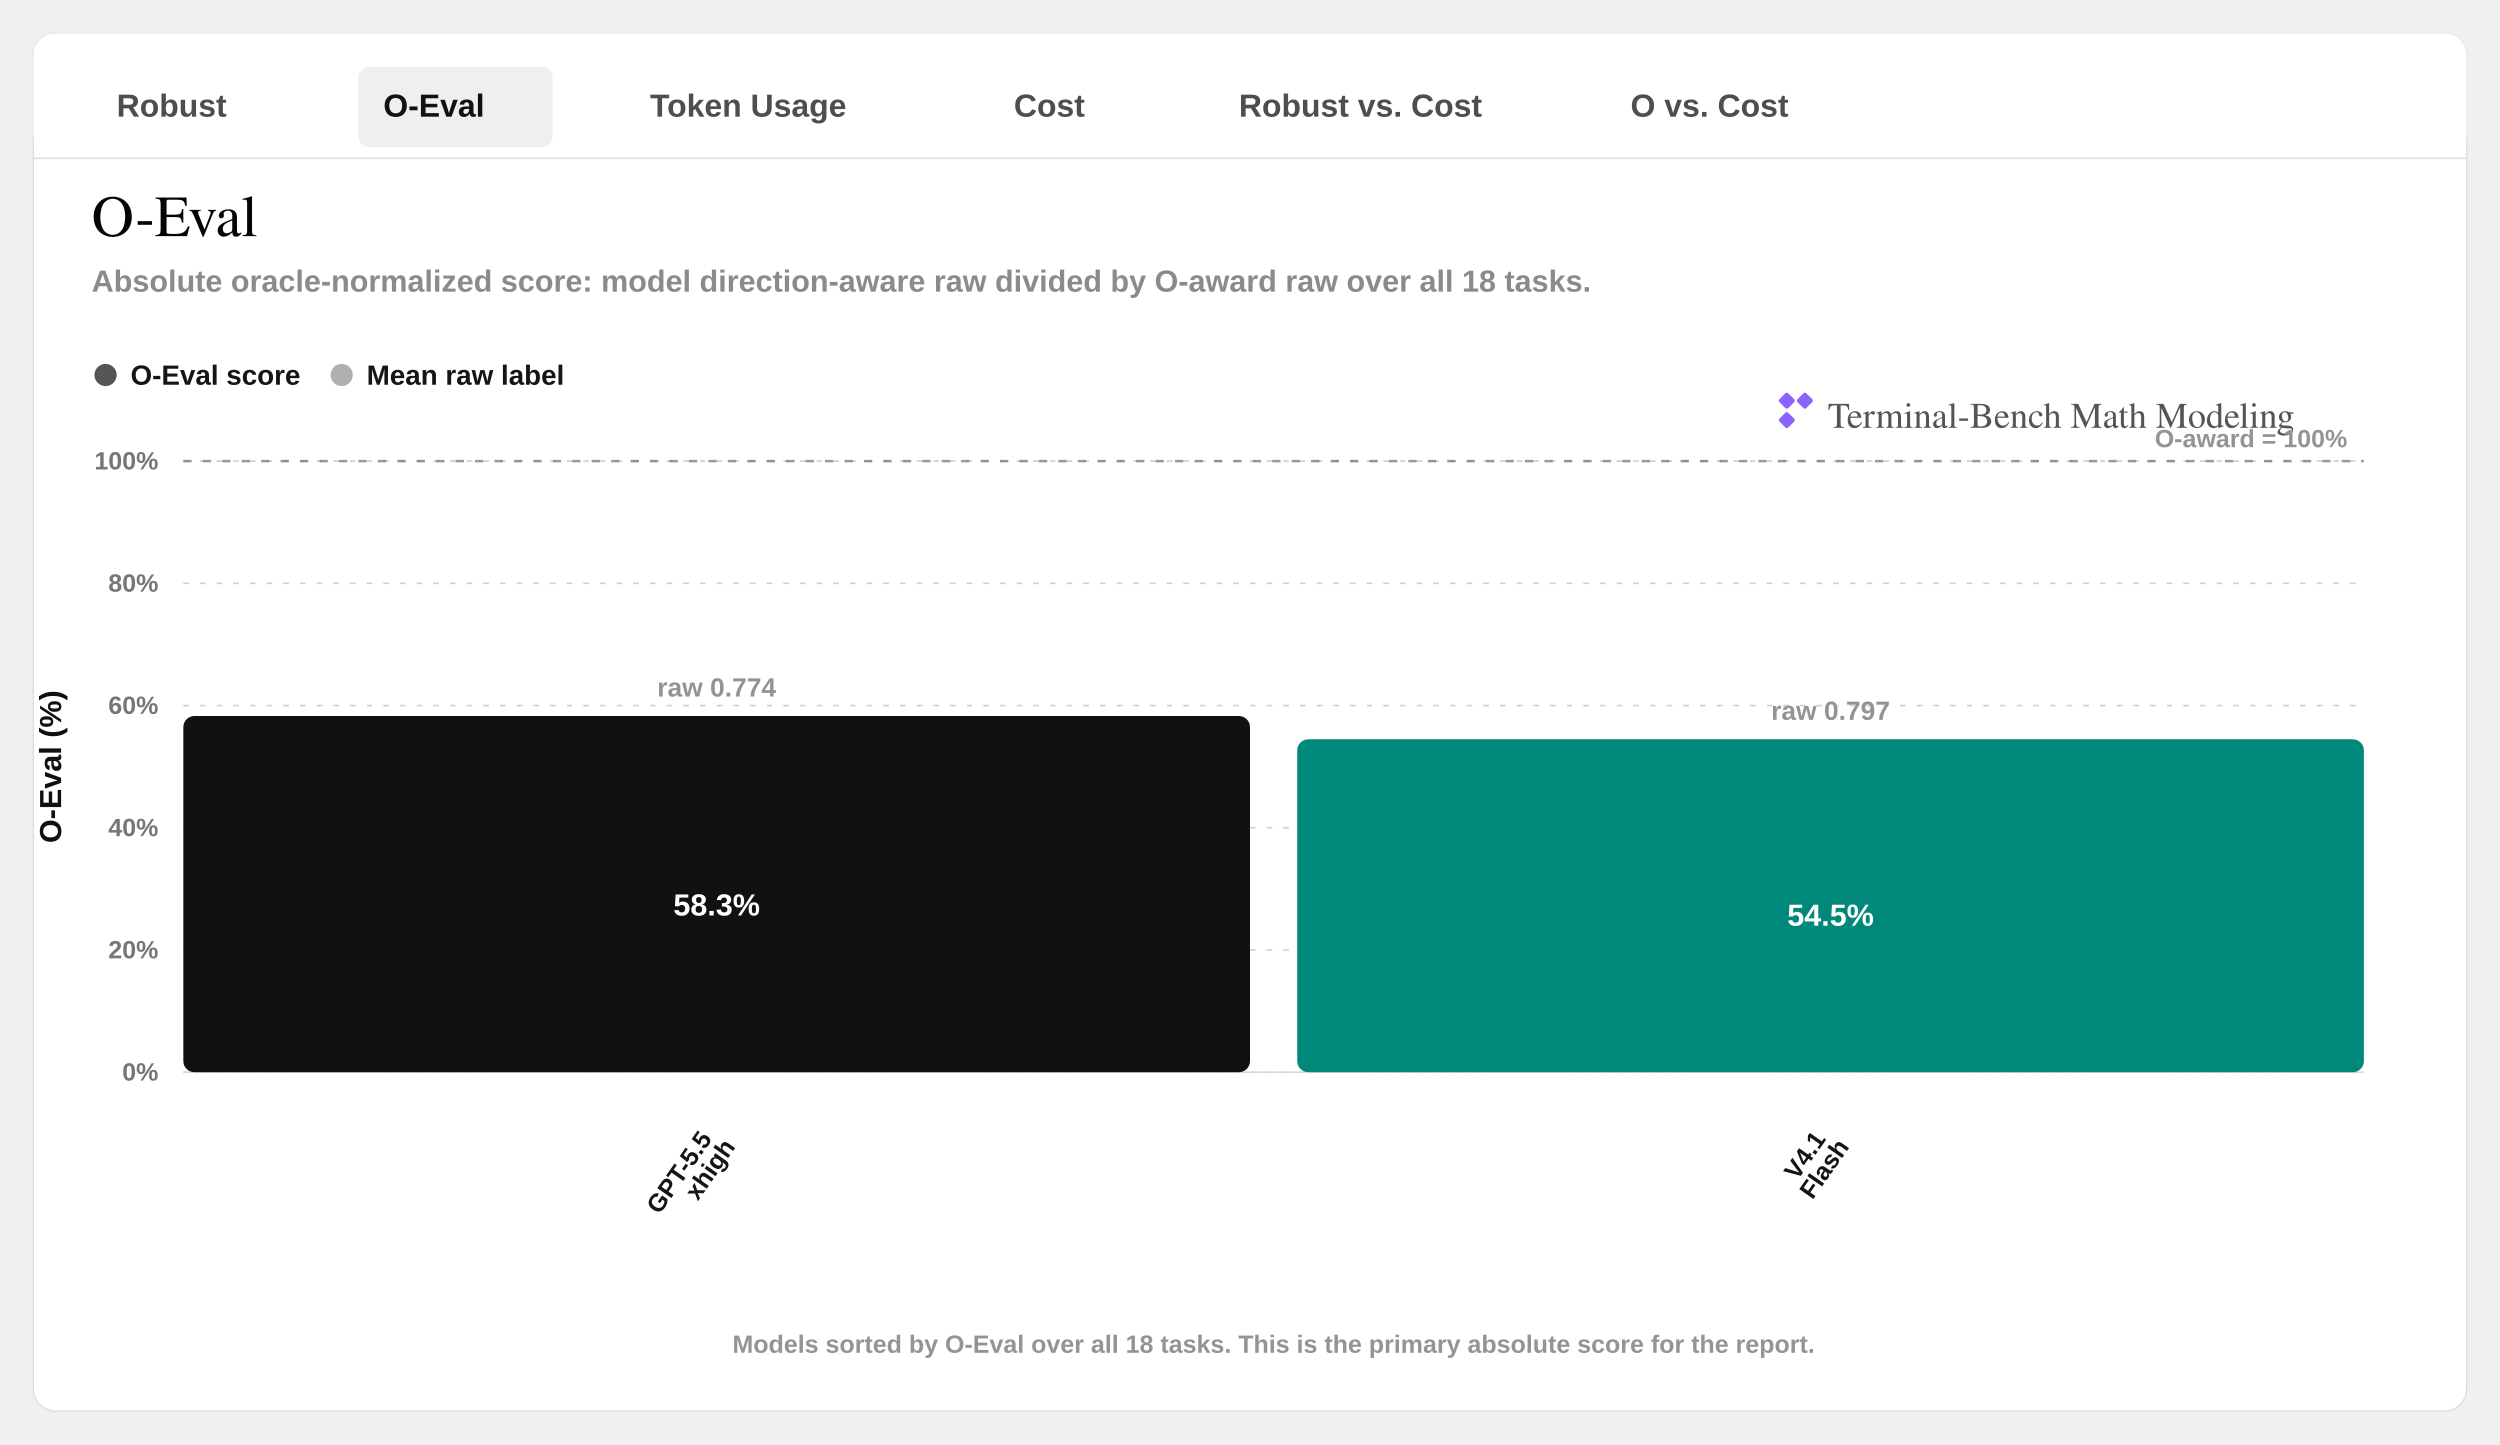
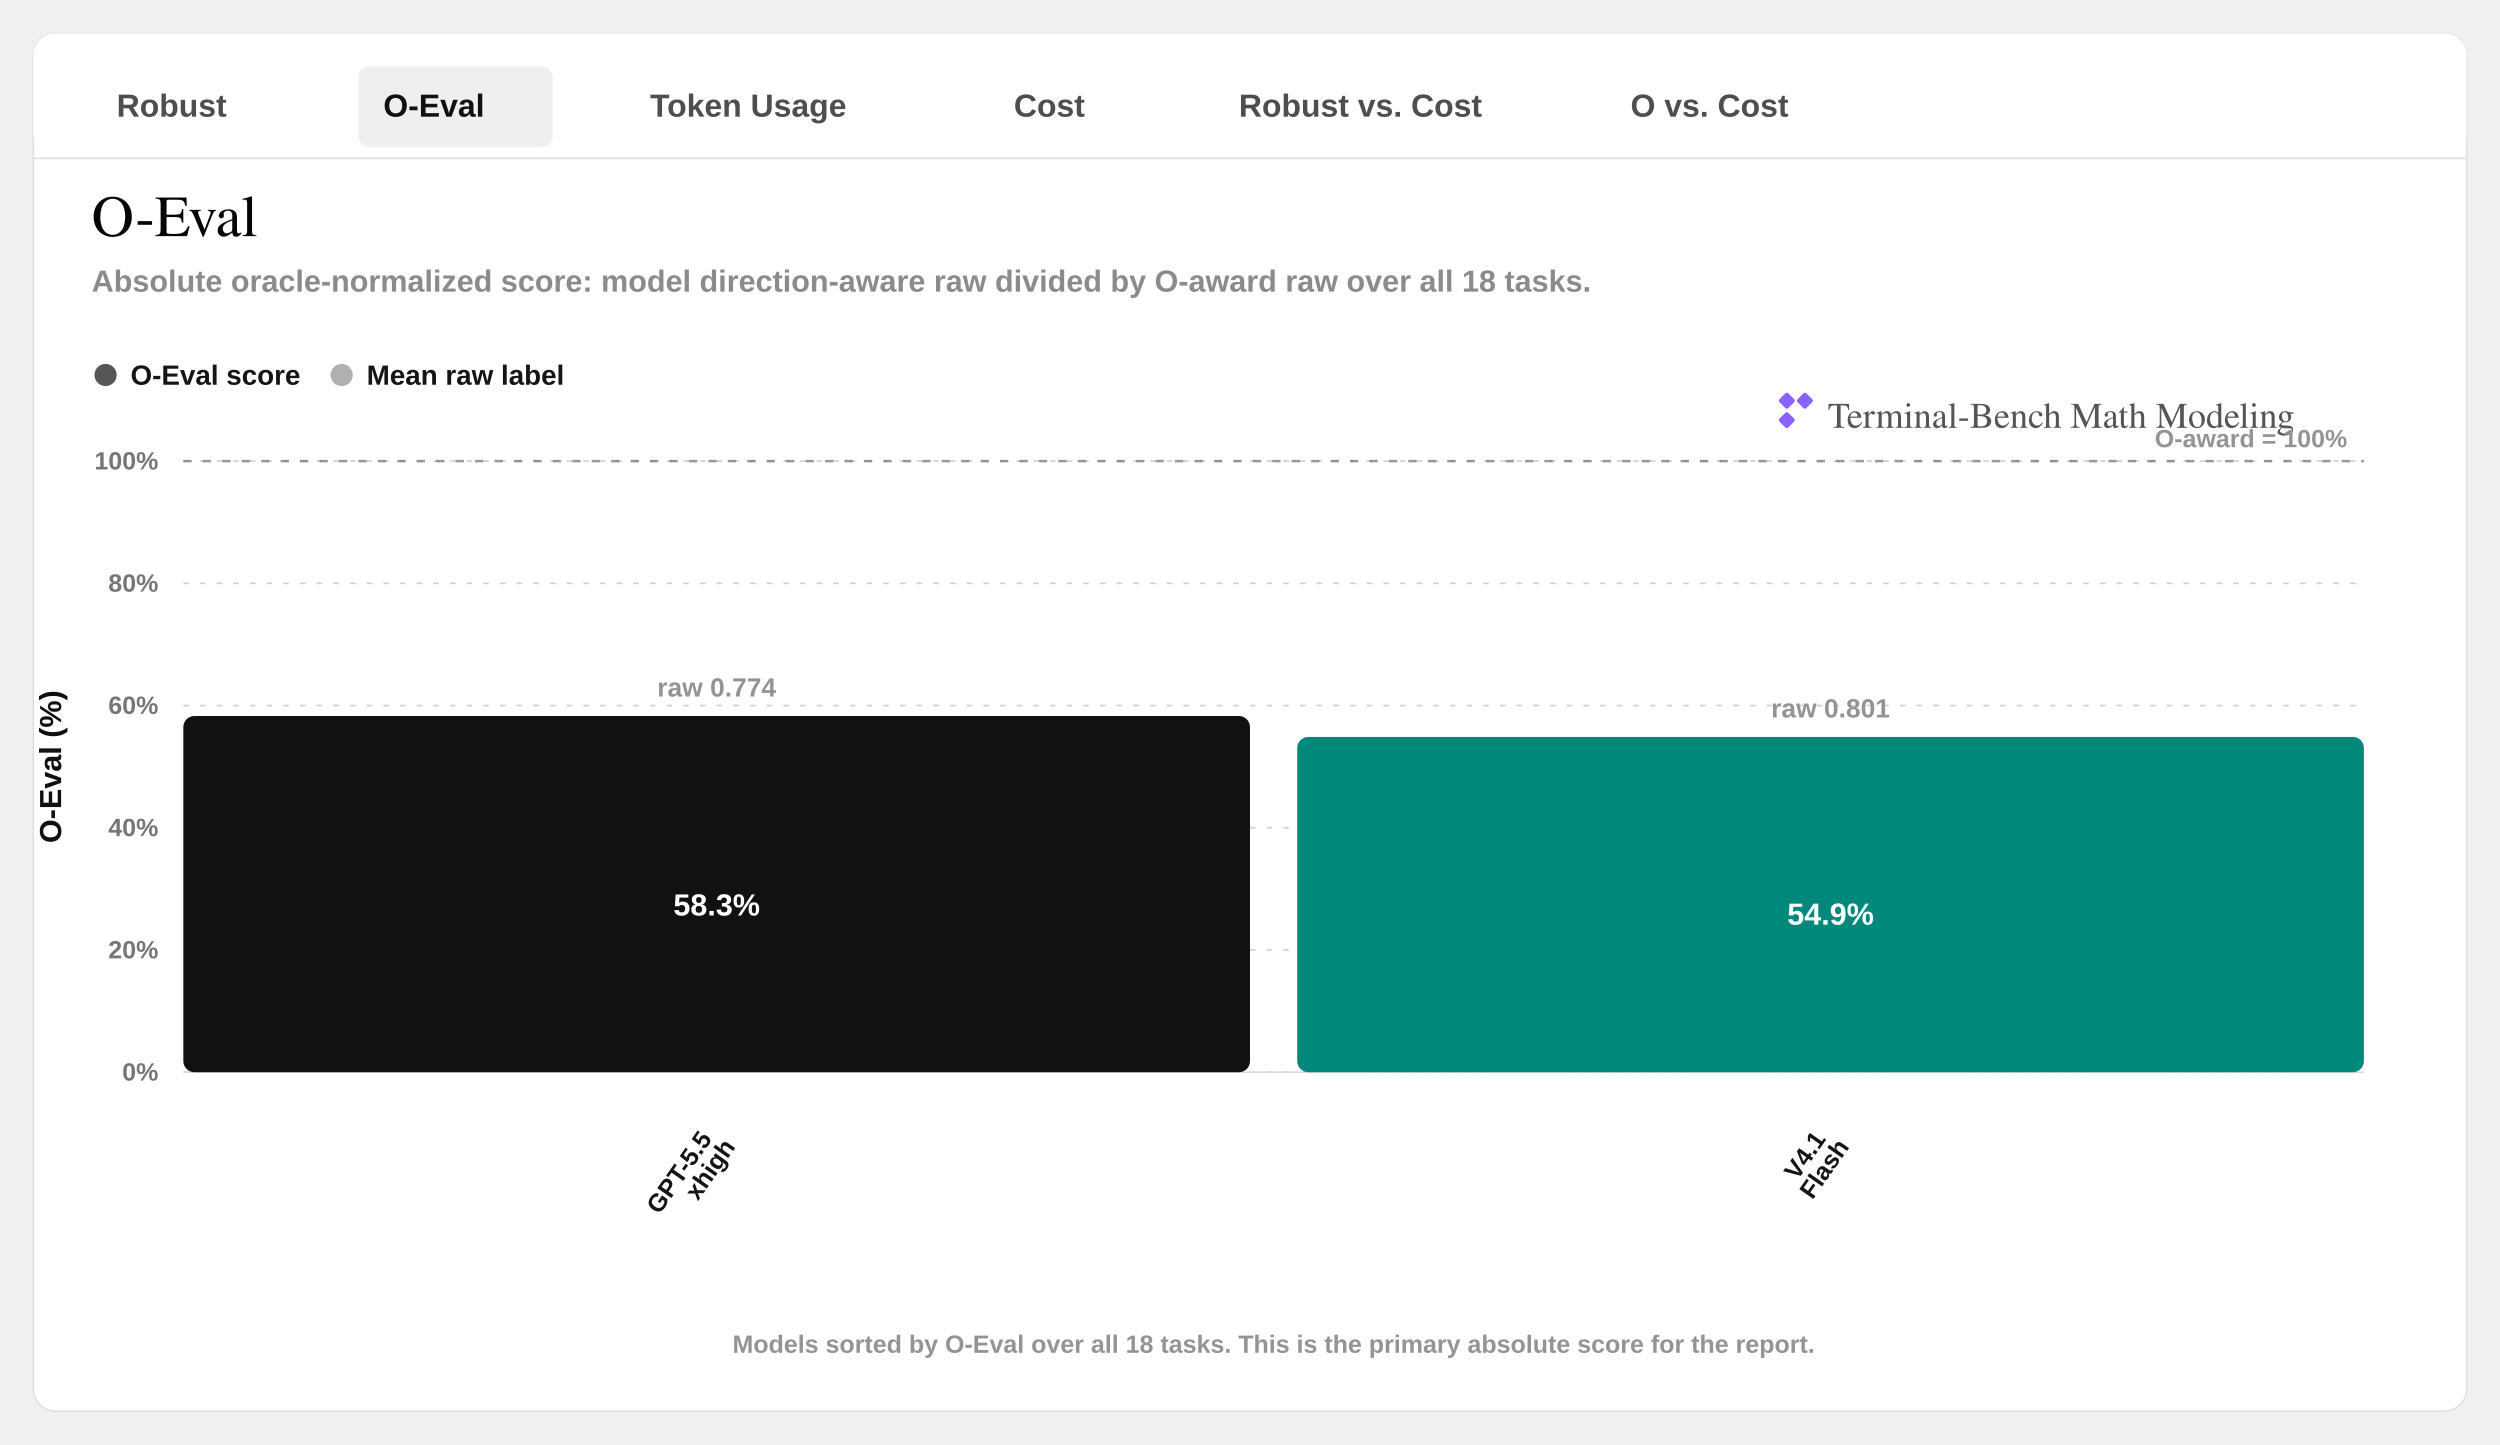
<svg xmlns="http://www.w3.org/2000/svg" width="1800" height="1040" viewBox="0 0 1800 1040" role="img">
  <style>
      .title { font-family: Georgia, Times, serif; font-size: 42px; fill: #050505; }
      .subtitle { font-family: Arial, Helvetica, sans-serif; font-size: 22px; fill: #8b8b8b; font-weight: 650; }
      .tab { font-family: Arial, Helvetica, sans-serif; font-size: 23px; fill: #4e4e4e; font-weight: 760; }
      .tab-active { fill: #111111; }
      .axis { font-family: Arial, Helvetica, sans-serif; font-size: 18px; fill: #767676; font-weight: 600; }
      .axis-title { font-family: Arial, Helvetica, sans-serif; font-size: 22px; fill: #101010; font-weight: 720; }
      .legend { font-family: Arial, Helvetica, sans-serif; font-size: 20px; fill: #151515; font-weight: 680; }
      .x-label { font-family: Arial, Helvetica, sans-serif; font-size: 18px; fill: #151515; font-weight: 650; }
      .bar-label { font-family: Arial, Helvetica, sans-serif; font-size: 22px; fill: #ffffff; font-weight: 800; }
      .top-label { font-family: Arial, Helvetica, sans-serif; font-size: 19px; fill: #939393; font-weight: 750; }
      .small-note { font-family: Arial, Helvetica, sans-serif; font-size: 18px; fill: #949494; font-weight: 650; }
      .point-label { font-family: Arial, Helvetica, sans-serif; font-size: 19px; fill: #4a4a4a; font-weight: 700; }
      .brand { font-family: Georgia, Times, serif; font-size: 26px; fill: #555555; }
    </style>
  <rect x="24.00" y="24.00" width="1752.00" height="992.00" fill="#ffffff" stroke="#dddddd" rx="16.00" />
  <rect x="24.00" y="24.00" width="1752.00" height="88.00" fill="#ffffff" rx="16.00" />
  <text x="84.00" y="84.00" text-anchor="start" class="tab">Robust</text>
  <rect x="258.00" y="48.00" width="140.00" height="58.00" fill="#efefef" rx="8.00" />
  <text x="276.00" y="84.00" text-anchor="start" class="tab tab-active">O-Eval</text>
  <text x="468.00" y="84.00" text-anchor="start" class="tab">Token Usage</text>
  <text x="730.00" y="84.00" text-anchor="start" class="tab">Cost</text>
  <text x="892.00" y="84.00" text-anchor="start" class="tab">Robust vs. Cost</text>
  <text x="1174.00" y="84.00" text-anchor="start" class="tab">O vs. Cost</text>
  <line x1="24.00" y1="114.00" x2="1776.00" y2="114.00" stroke="#dddddd" stroke-width="1.20" />
  <text x="66.00" y="170.00" text-anchor="start" class="title">O-Eval</text>
  <text x="66.00" y="210.00" text-anchor="start" class="subtitle">Absolute oracle-normalized score: model direction-aware raw divided by O-award raw over all 18 tasks.</text>
  <circle cx="76.00" cy="270.00" r="8.00" fill="#555555" />
  <text x="94.00" y="277.00" text-anchor="start" class="legend">O-Eval score</text>
  <circle cx="246.00" cy="270.00" r="8.00" fill="#b0b0b0" />
  <text x="264.00" y="277.00" text-anchor="start" class="legend">Mean raw label</text>
  <rect x="1282.00" y="284.00" width="9" height="9" rx="1.5" fill="#8a63ff" transform="rotate(-45 1286.50 288.50)" />
  <rect x="1295.00" y="284.00" width="9" height="9" rx="1.5" fill="#8a63ff" transform="rotate(-45 1299.50 288.50)" />
  <rect x="1282.00" y="298.00" width="9" height="9" rx="1.5" fill="#8a63ff" transform="rotate(-45 1286.50 302.50)" />
  <text x="1316.00" y="308.00" text-anchor="start" class="brand">Terminal-Bench Math Modeling</text>
  <line x1="132.00" y1="772.00" x2="1702.00" y2="772.00" stroke="#cfcfcf" stroke-width="1.20" stroke-dasharray="4 8" />
  <text x="114.00" y="778.00" text-anchor="end" class="axis">0%</text>
  <line x1="132.00" y1="684.00" x2="1702.00" y2="684.00" stroke="#cfcfcf" stroke-width="1.20" stroke-dasharray="4 8" />
  <text x="114.00" y="690.00" text-anchor="end" class="axis">20%</text>
  <line x1="132.00" y1="596.00" x2="1702.00" y2="596.00" stroke="#cfcfcf" stroke-width="1.20" stroke-dasharray="4 8" />
  <text x="114.00" y="602.00" text-anchor="end" class="axis">40%</text>
  <line x1="132.00" y1="508.00" x2="1702.00" y2="508.00" stroke="#cfcfcf" stroke-width="1.20" stroke-dasharray="4 8" />
  <text x="114.00" y="514.00" text-anchor="end" class="axis">60%</text>
  <line x1="132.00" y1="420.00" x2="1702.00" y2="420.00" stroke="#cfcfcf" stroke-width="1.20" stroke-dasharray="4 8" />
  <text x="114.00" y="426.00" text-anchor="end" class="axis">80%</text>
  <line x1="132.00" y1="332.00" x2="1702.00" y2="332.00" stroke="#cfcfcf" stroke-width="1.20" stroke-dasharray="4 8" />
  <text x="114.00" y="338.00" text-anchor="end" class="axis">100%</text>
  <line x1="132.00" y1="772.00" x2="1702.00" y2="772.00" stroke="#dadada" stroke-width="1.20" />
  <line x1="132.00" y1="332.00" x2="1702.00" y2="332.00" stroke="#777777" stroke-width="1.80" stroke-dasharray="6 8" opacity="0.750" />
  <text x="1690.00" y="322.00" text-anchor="end" class="small-note">O-award = 100%</text>
  <text x="44.00" y="552.00" text-anchor="middle" class="axis-title" transform="rotate(-90 44.00 552.00)">O-Eval (%)</text>
  <rect x="132.00" y="515.52" width="768.00" height="256.48" fill="#111111" rx="8.00" />
  <text x="516.00" y="659.15" text-anchor="middle" class="bar-label">58.3%</text>
  <text x="516.00" y="501.52" text-anchor="middle" class="top-label">raw 0.774</text>
  <g transform="translate(516.00,816.00) rotate(-55)">
    <text class="x-label" text-anchor="end">
      <tspan x="0" dy="0">GPT-5.5</tspan>
      <tspan x="0" dy="17">xhigh</tspan>
    </text>
  </g>
-   <rect x="934.00" y="532.29" width="768.00" height="239.71" fill="#00897b" rx="8.00" />
-   <text x="1318.00" y="666.53" text-anchor="middle" class="bar-label">54.5%</text>
-   <text x="1318.00" y="518.29" text-anchor="middle" class="top-label">raw 0.797</text>
+   <rect x="934.00" y="530.57" width="768.00" height="241.43" fill="#00897b" rx="8.00" />
+   <text x="1318.00" y="665.77" text-anchor="middle" class="bar-label">54.9%</text>
+   <text x="1318.00" y="516.57" text-anchor="middle" class="top-label">raw 0.801</text>
  <g transform="translate(1318.00,816.00) rotate(-55)">
    <text class="x-label" text-anchor="end">
      <tspan x="0" dy="0">V4.1</tspan>
      <tspan x="0" dy="17">Flash</tspan>
    </text>
  </g>
  <text x="917.00" y="974.00" text-anchor="middle" class="small-note">Models sorted by O-Eval over all 18 tasks. This is the primary absolute score for the report.</text>
</svg>
